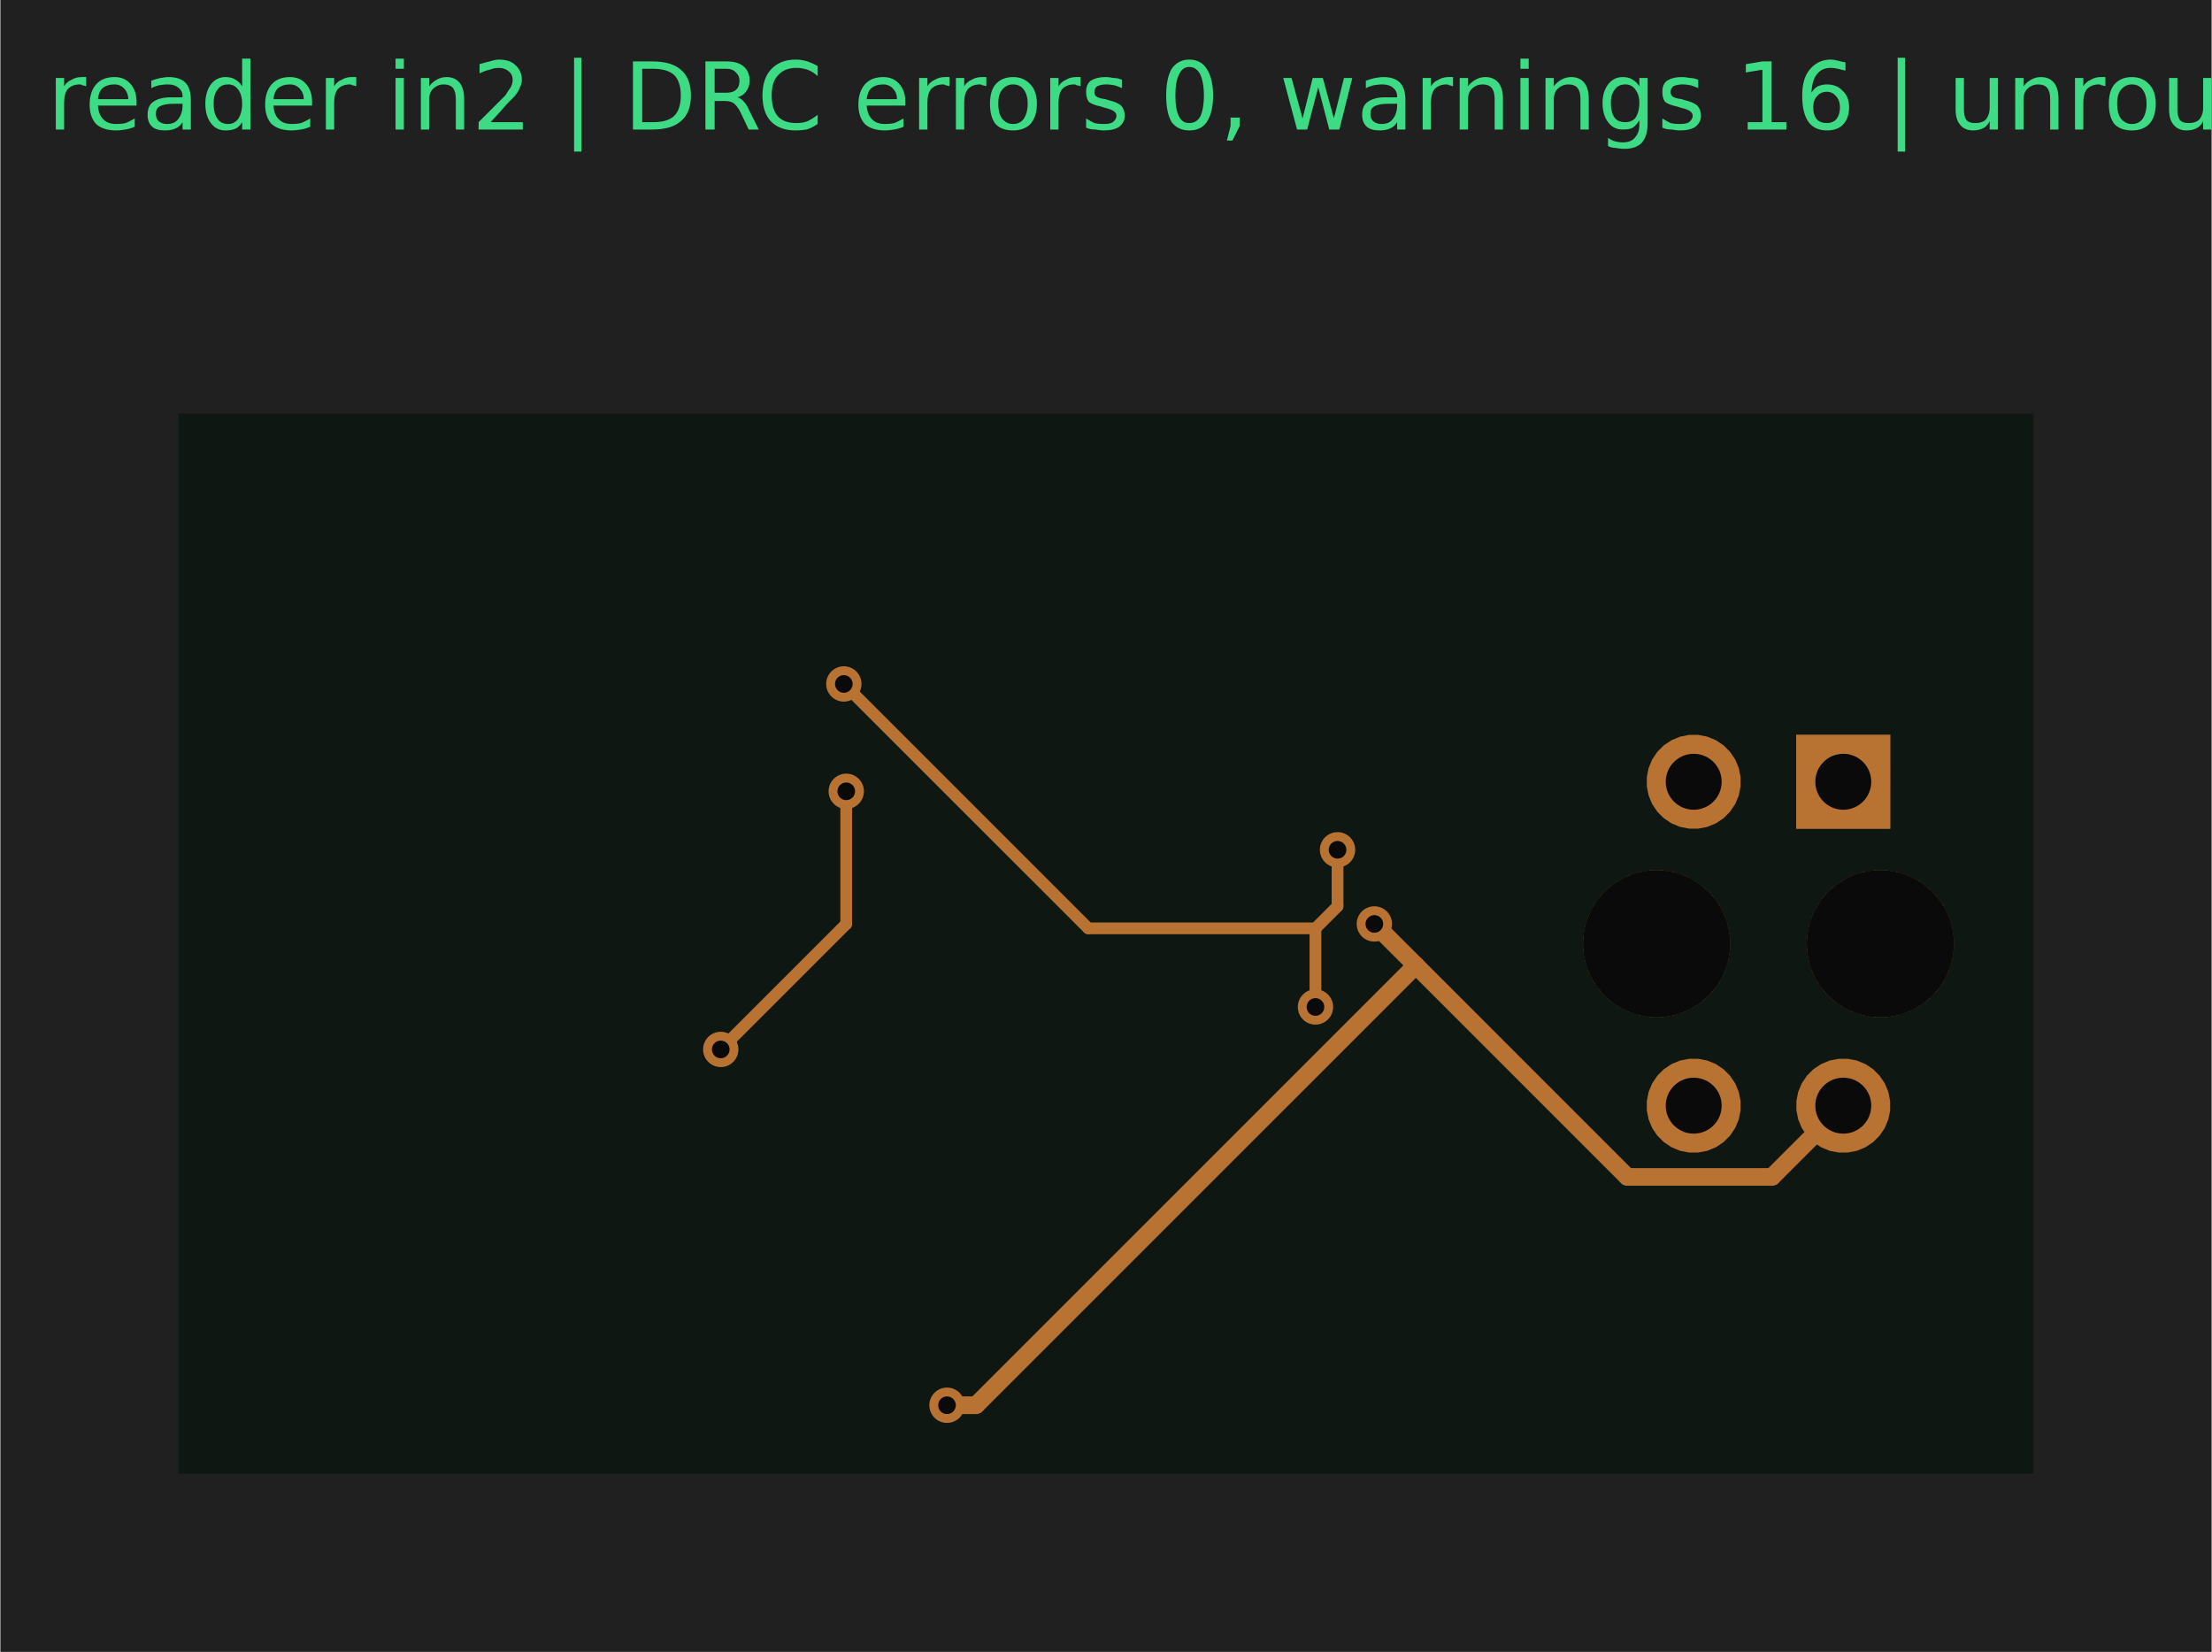
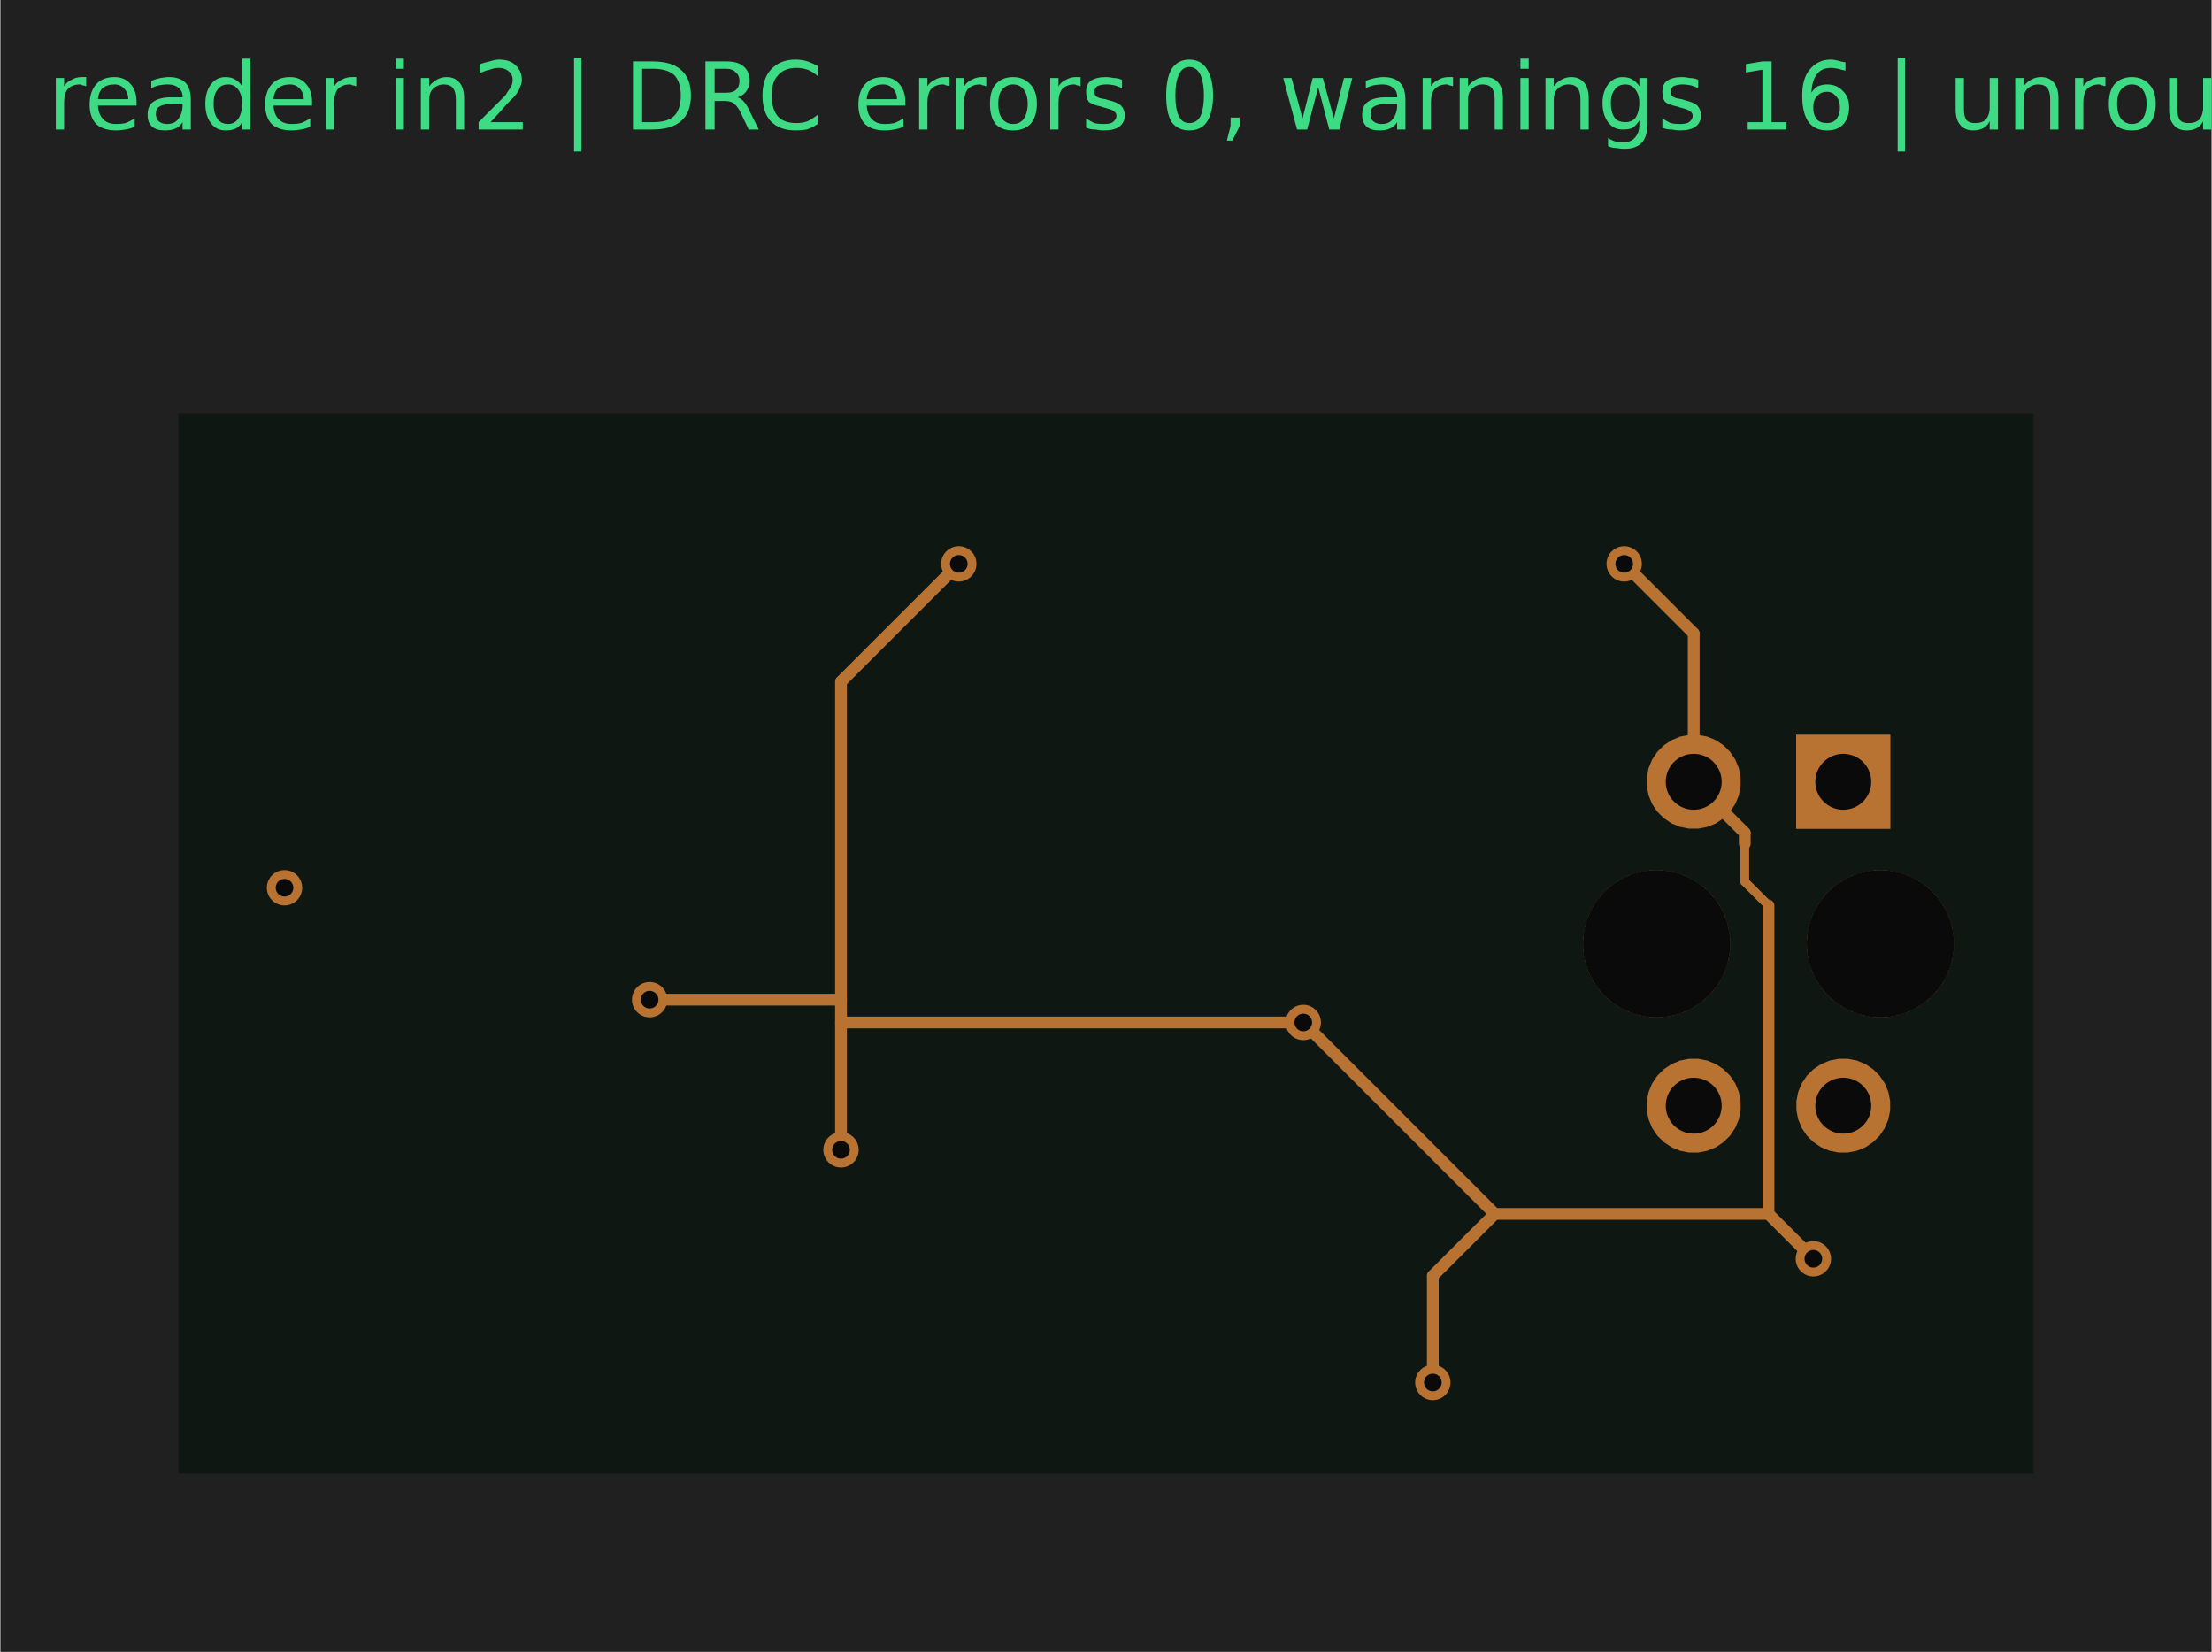
<svg xmlns="http://www.w3.org/2000/svg" width="84.5mm" height="63.1mm" viewBox="0 0 37.550 28.050">
  <rect width="100%" height="100%" fill="#202020" />
  <path d="M 34.525 25.025 L 3.025 25.025 L 3.025 7.025 L 34.525 7.025 Z" fill="#0f1712" fill-opacity="1.00" fill-rule="evenodd" />
-   <path d="M 24.161 16.310 L 24.184 16.364 L 24.184 16.422 L 24.161 16.476 L 24.120 16.518 L 24.066 16.540 L 24.007 16.540 L 23.953 16.518 L 23.931 16.499 L 23.226 15.795 L 23.208 15.772 L 23.185 15.718 L 23.185 15.659 L 23.208 15.605 L 23.249 15.564 L 23.303 15.542 L 23.362 15.542 L 23.416 15.564 L 23.438 15.583 L 24.143 16.287 Z" fill="#b87333" fill-opacity="1.00" fill-rule="evenodd" />
-   <path d="M 23.953 16.268 L 24.007 16.246 L 24.066 16.246 L 24.120 16.268 L 24.161 16.310 L 24.184 16.364 L 24.184 16.422 L 24.161 16.476 L 24.143 16.499 L 16.673 23.968 L 16.651 23.987 L 16.597 24.009 L 16.538 24.009 L 16.484 23.987 L 16.443 23.946 L 16.420 23.892 L 16.420 23.833 L 16.443 23.779 L 16.461 23.756 L 23.931 16.287 Z" fill="#b87333" fill-opacity="1.00" fill-rule="evenodd" />
-   <path d="M 30.114 19.838 L 30.169 19.860 L 30.210 19.901 L 30.232 19.956 L 30.232 20.014 L 30.210 20.068 L 30.169 20.110 L 30.114 20.132 L 30.085 20.135 L 27.628 20.135 L 27.599 20.132 L 27.545 20.110 L 27.504 20.068 L 27.481 20.014 L 27.481 19.956 L 27.504 19.901 L 27.545 19.860 L 27.599 19.838 L 27.628 19.835 L 30.085 19.835 Z" fill="#b87333" fill-opacity="1.00" fill-rule="evenodd" />
-   <path d="M 16.597 23.715 L 16.651 23.738 L 16.692 23.779 L 16.715 23.833 L 16.715 23.892 L 16.692 23.946 L 16.651 23.987 L 16.597 24.009 L 16.567 24.012 L 16.075 24.012 L 16.046 24.009 L 15.992 23.987 L 15.950 23.946 L 15.928 23.892 L 15.928 23.833 L 15.950 23.779 L 15.992 23.738 L 16.046 23.715 L 16.075 23.712 L 16.567 23.712 Z" fill="#b87333" fill-opacity="1.00" fill-rule="evenodd" />
-   <path d="M 27.753 19.901 L 27.776 19.956 L 27.776 20.014 L 27.753 20.068 L 27.712 20.110 L 27.658 20.132 L 27.599 20.132 L 27.545 20.110 L 27.522 20.091 L 23.931 16.499 L 23.912 16.476 L 23.890 16.422 L 23.890 16.364 L 23.912 16.310 L 23.953 16.268 L 24.007 16.246 L 24.066 16.246 L 24.120 16.268 L 24.143 16.287 L 27.734 19.879 Z" fill="#b87333" fill-opacity="1.00" fill-rule="evenodd" />
-   <path d="M 31.212 18.650 L 31.266 18.628 L 31.324 18.628 L 31.378 18.650 L 31.420 18.692 L 31.442 18.746 L 31.442 18.804 L 31.420 18.858 L 31.401 18.881 L 30.191 20.091 L 30.169 20.110 L 30.114 20.132 L 30.056 20.132 L 30.002 20.110 L 29.960 20.068 L 29.938 20.014 L 29.938 19.956 L 29.960 19.901 L 29.979 19.879 L 31.189 18.669 Z" fill="#b87333" fill-opacity="1.00" fill-rule="evenodd" />
-   <path d="M 14.462 15.710 L 14.447 15.746 L 14.419 15.773 L 14.383 15.788 L 14.344 15.788 L 14.308 15.773 L 14.280 15.746 L 14.265 15.710 L 14.264 15.690 L 14.264 13.437 L 14.265 13.418 L 14.280 13.382 L 14.308 13.354 L 14.344 13.339 L 14.383 13.339 L 14.419 13.354 L 14.447 13.382 L 14.462 13.418 L 14.463 13.437 L 14.463 15.690 Z" fill="#b87333" fill-opacity="1.00" fill-rule="evenodd" />
-   <path d="M 14.308 15.607 L 14.344 15.592 L 14.383 15.592 L 14.419 15.607 L 14.447 15.634 L 14.462 15.670 L 14.462 15.710 L 14.447 15.746 L 14.434 15.761 L 12.304 17.891 L 12.289 17.904 L 12.253 17.918 L 12.214 17.918 L 12.178 17.904 L 12.150 17.876 L 12.135 17.840 L 12.135 17.801 L 12.150 17.765 L 12.162 17.750 L 14.293 15.619 Z" fill="#b87333" fill-opacity="1.00" fill-rule="evenodd" />
-   <path d="M 22.352 15.666 L 22.388 15.681 L 22.415 15.709 L 22.430 15.745 L 22.430 15.784 L 22.415 15.820 L 22.388 15.848 L 22.352 15.862 L 22.332 15.864 L 18.473 15.864 L 18.454 15.862 L 18.418 15.848 L 18.390 15.820 L 18.375 15.784 L 18.375 15.745 L 18.390 15.709 L 18.418 15.681 L 18.454 15.666 L 18.473 15.664 L 22.332 15.664 Z" fill="#b87333" fill-opacity="1.00" fill-rule="evenodd" />
-   <path d="M 22.652 15.306 L 22.688 15.291 L 22.727 15.291 L 22.763 15.306 L 22.790 15.334 L 22.805 15.370 L 22.805 15.409 L 22.790 15.445 L 22.778 15.460 L 22.403 15.835 L 22.388 15.848 L 22.352 15.862 L 22.313 15.862 L 22.277 15.848 L 22.249 15.820 L 22.234 15.784 L 22.234 15.745 L 22.249 15.709 L 22.262 15.694 L 22.636 15.319 Z" fill="#b87333" fill-opacity="1.00" fill-rule="evenodd" />
-   <path d="M 22.234 15.745 L 22.249 15.709 L 22.277 15.681 L 22.313 15.666 L 22.352 15.666 L 22.388 15.681 L 22.415 15.709 L 22.430 15.745 L 22.432 15.764 L 22.432 17.099 L 22.430 17.119 L 22.415 17.155 L 22.388 17.182 L 22.352 17.197 L 22.313 17.197 L 22.277 17.182 L 22.249 17.155 L 22.234 17.119 L 22.232 17.099 L 22.232 15.764 Z" fill="#b87333" fill-opacity="1.00" fill-rule="evenodd" />
-   <path d="M 18.556 15.709 L 18.571 15.745 L 18.571 15.784 L 18.556 15.820 L 18.529 15.848 L 18.493 15.862 L 18.454 15.862 L 18.418 15.848 L 18.403 15.835 L 14.252 11.685 L 14.240 11.670 L 14.225 11.634 L 14.225 11.595 L 14.240 11.559 L 14.268 11.531 L 14.304 11.516 L 14.343 11.516 L 14.379 11.531 L 14.394 11.544 L 18.544 15.694 Z" fill="#b87333" fill-opacity="1.00" fill-rule="evenodd" />
-   <path d="M 22.609 14.411 L 22.624 14.375 L 22.652 14.347 L 22.688 14.332 L 22.727 14.332 L 22.763 14.347 L 22.790 14.375 L 22.805 14.411 L 22.807 14.430 L 22.807 15.389 L 22.805 15.409 L 22.790 15.445 L 22.763 15.473 L 22.727 15.488 L 22.688 15.488 L 22.652 15.473 L 22.624 15.445 L 22.609 15.409 L 22.607 15.389 L 22.607 14.430 Z" fill="#b87333" fill-opacity="1.00" fill-rule="evenodd" />
-   <circle cx="23.332" cy="15.689" r="0.300" fill="#b87333" stroke="none" stroke-width="0.150" />
-   <circle cx="23.332" cy="15.689" r="0.150" fill="#0a0a0a" stroke="none" stroke-width="0.150" />
-   <circle cx="16.075" cy="23.862" r="0.300" fill="#b87333" stroke="none" stroke-width="0.150" />
-   <circle cx="16.075" cy="23.862" r="0.150" fill="#0a0a0a" stroke="none" stroke-width="0.150" />
-   <circle cx="12.233" cy="17.820" r="0.300" fill="#b87333" stroke="none" stroke-width="0.150" />
-   <circle cx="12.233" cy="17.820" r="0.150" fill="#0a0a0a" stroke="none" stroke-width="0.150" />
-   <circle cx="14.364" cy="13.437" r="0.300" fill="#b87333" stroke="none" stroke-width="0.150" />
-   <circle cx="14.364" cy="13.437" r="0.150" fill="#0a0a0a" stroke="none" stroke-width="0.150" />
-   <circle cx="14.323" cy="11.614" r="0.300" fill="#b87333" stroke="none" stroke-width="0.150" />
-   <circle cx="14.323" cy="11.614" r="0.150" fill="#0a0a0a" stroke="none" stroke-width="0.150" />
-   <circle cx="22.332" cy="17.099" r="0.300" fill="#b87333" stroke="none" stroke-width="0.150" />
-   <circle cx="22.332" cy="17.099" r="0.150" fill="#0a0a0a" stroke="none" stroke-width="0.150" />
-   <circle cx="22.707" cy="14.430" r="0.300" fill="#b87333" stroke="none" stroke-width="0.150" />
-   <circle cx="22.707" cy="14.430" r="0.150" fill="#0a0a0a" stroke="none" stroke-width="0.150" />
+   <path d="M 30.870 21.319 L 30.885 21.355 L 30.885 21.395 L 30.870 21.431 L 30.843 21.458 L 30.807 21.473 L 30.767 21.473 L 30.731 21.458 L 30.716 21.446 L 29.954 20.684 L 29.942 20.669 L 29.927 20.633 L 29.927 20.593 L 29.942 20.557 L 29.969 20.530 L 30.005 20.515 L 30.045 20.515 L 30.081 20.530 L 30.096 20.542 L 30.858 21.304 Z" fill="#b87333" fill-opacity="1.00" fill-rule="evenodd" />
+   <path d="M 16.219 9.492 L 16.255 9.477 L 16.295 9.477 L 16.331 9.492 L 16.358 9.519 L 16.373 9.555 L 16.373 9.595 L 16.358 9.631 L 16.346 9.646 L 14.346 11.646 L 14.331 11.658 L 14.295 11.673 L 14.255 11.673 L 14.219 11.658 L 14.192 11.631 L 14.177 11.595 L 14.177 11.555 L 14.192 11.519 L 14.204 11.504 L 16.204 9.504 Z" fill="#b87333" fill-opacity="1.00" fill-rule="evenodd" />
+   <path d="M 28.838 10.699 L 28.853 10.735 L 28.853 10.775 L 28.838 10.811 L 28.811 10.838 L 28.775 10.853 L 28.735 10.853 L 28.699 10.838 L 28.684 10.826 L 27.504 9.646 L 27.492 9.631 L 27.477 9.595 L 27.477 9.555 L 27.492 9.519 L 27.519 9.492 L 27.555 9.477 L 27.595 9.477 L 27.631 9.492 L 27.646 9.504 L 28.826 10.684 Z" fill="#b87333" fill-opacity="1.00" fill-rule="evenodd" />
+   <path d="M 28.853 13.295 L 28.838 13.331 L 28.811 13.358 L 28.775 13.373 L 28.735 13.373 L 28.699 13.358 L 28.672 13.331 L 28.657 13.295 L 28.655 13.275 L 28.655 10.755 L 28.657 10.735 L 28.672 10.699 L 28.699 10.672 L 28.735 10.657 L 28.775 10.657 L 28.811 10.672 L 28.838 10.699 L 28.853 10.735 L 28.855 10.755 L 28.855 13.275 Z" fill="#b87333" fill-opacity="1.00" fill-rule="evenodd" />
+   <path d="M 14.373 19.545 L 14.358 19.581 L 14.331 19.608 L 14.295 19.623 L 14.255 19.623 L 14.219 19.608 L 14.192 19.581 L 14.177 19.545 L 14.175 19.525 L 14.175 17.362 L 14.177 17.342 L 14.192 17.306 L 14.219 17.279 L 14.255 17.264 L 14.295 17.264 L 14.331 17.279 L 14.358 17.306 L 14.373 17.342 L 14.375 17.362 L 14.375 19.525 Z" fill="#b87333" fill-opacity="1.00" fill-rule="evenodd" />
+   <path d="M 14.373 17.382 L 14.358 17.418 L 14.331 17.445 L 14.295 17.460 L 14.255 17.460 L 14.219 17.445 L 14.192 17.418 L 14.177 17.382 L 14.175 17.362 L 14.175 16.975 L 14.177 16.955 L 14.192 16.919 L 14.219 16.892 L 14.255 16.877 L 14.295 16.877 L 14.331 16.892 L 14.358 16.919 L 14.373 16.955 L 14.375 16.975 L 14.375 17.362 Z" fill="#b87333" fill-opacity="1.00" fill-rule="evenodd" />
+   <path d="M 29.548 14.316 L 29.560 14.289 L 29.580 14.269 L 29.607 14.257 L 29.637 14.257 L 29.664 14.269 L 29.684 14.289 L 29.695 14.316 L 29.697 14.331 L 29.697 14.972 L 29.695 14.987 L 29.684 15.014 L 29.664 15.034 L 29.637 15.045 L 29.607 15.045 L 29.580 15.034 L 29.560 15.014 L 29.548 14.987 L 29.547 14.972 L 29.547 14.331 Z" fill="#b87333" fill-opacity="1.00" fill-rule="evenodd" />
+   <path d="M 14.295 16.877 L 14.331 16.892 L 14.358 16.919 L 14.373 16.955 L 14.373 16.995 L 14.358 17.031 L 14.331 17.058 L 14.295 17.073 L 14.275 17.075 L 11.025 17.075 L 11.005 17.073 L 10.969 17.058 L 10.942 17.031 L 10.927 16.995 L 10.927 16.955 L 10.942 16.919 L 10.969 16.892 L 11.005 16.877 L 11.025 16.875 L 14.275 16.875 Z" fill="#b87333" fill-opacity="1.00" fill-rule="evenodd" />
+   <path d="M 29.705 14.086 L 29.720 14.122 L 29.720 14.161 L 29.705 14.197 L 29.677 14.225 L 29.641 14.240 L 29.602 14.240 L 29.566 14.225 L 29.551 14.213 L 28.684 13.346 L 28.672 13.331 L 28.657 13.295 L 28.657 13.255 L 28.672 13.219 L 28.699 13.192 L 28.735 13.177 L 28.775 13.177 L 28.811 13.192 L 28.826 13.204 L 29.693 14.071 Z" fill="#b87333" fill-opacity="1.00" fill-rule="evenodd" />
+   <path d="M 14.373 16.995 L 14.358 17.031 L 14.331 17.058 L 14.295 17.073 L 14.255 17.073 L 14.219 17.058 L 14.192 17.031 L 14.177 16.995 L 14.175 16.975 L 14.175 11.575 L 14.177 11.555 L 14.192 11.519 L 14.219 11.492 L 14.255 11.477 L 14.295 11.477 L 14.331 11.492 L 14.358 11.519 L 14.373 11.555 L 14.375 11.575 L 14.375 16.975 Z" fill="#b87333" fill-opacity="1.00" fill-rule="evenodd" />
+   <path d="M 29.927 15.355 L 29.942 15.319 L 29.969 15.292 L 30.005 15.277 L 30.045 15.277 L 30.081 15.292 L 30.108 15.319 L 30.123 15.355 L 30.125 15.375 L 30.125 20.613 L 30.123 20.633 L 30.108 20.669 L 30.081 20.696 L 30.045 20.711 L 30.005 20.711 L 29.969 20.696 L 29.942 20.669 L 29.927 20.633 L 29.925 20.613 L 29.925 15.375 Z" fill="#b87333" fill-opacity="1.00" fill-rule="evenodd" />
+   <path d="M 25.320 20.530 L 25.356 20.515 L 25.396 20.515 L 25.432 20.530 L 25.459 20.557 L 25.474 20.593 L 25.474 20.633 L 25.459 20.669 L 25.447 20.684 L 24.396 21.735 L 24.381 21.747 L 24.345 21.762 L 24.305 21.762 L 24.269 21.747 L 24.242 21.720 L 24.227 21.684 L 24.227 21.644 L 24.242 21.608 L 24.254 21.593 L 25.305 20.542 Z" fill="#b87333" fill-opacity="1.00" fill-rule="evenodd" />
+   <path d="M 25.459 20.557 L 25.474 20.593 L 25.474 20.633 L 25.459 20.669 L 25.432 20.696 L 25.396 20.711 L 25.356 20.711 L 25.320 20.696 L 25.305 20.684 L 22.054 17.433 L 22.042 17.418 L 22.027 17.382 L 22.027 17.342 L 22.042 17.306 L 22.069 17.279 L 22.105 17.264 L 22.145 17.264 L 22.181 17.279 L 22.196 17.291 L 25.447 20.542 Z" fill="#b87333" fill-opacity="1.00" fill-rule="evenodd" />
+   <path d="M 30.045 20.515 L 30.081 20.530 L 30.108 20.557 L 30.123 20.593 L 30.123 20.633 L 30.108 20.669 L 30.081 20.696 L 30.045 20.711 L 30.025 20.713 L 25.376 20.713 L 25.356 20.711 L 25.320 20.696 L 25.293 20.669 L 25.278 20.633 L 25.278 20.593 L 25.293 20.557 L 25.320 20.530 L 25.356 20.515 L 25.376 20.513 L 30.025 20.513 Z" fill="#b87333" fill-opacity="1.00" fill-rule="evenodd" />
+   <path d="M 30.087 15.333 L 30.099 15.360 L 30.099 15.390 L 30.087 15.417 L 30.067 15.437 L 30.040 15.449 L 30.010 15.449 L 29.983 15.437 L 29.972 15.428 L 29.569 15.025 L 29.560 15.014 L 29.548 14.987 L 29.548 14.957 L 29.560 14.930 L 29.580 14.910 L 29.607 14.898 L 29.637 14.898 L 29.664 14.910 L 29.675 14.919 L 30.078 15.322 Z" fill="#b87333" fill-opacity="1.00" fill-rule="evenodd" />
+   <path d="M 22.145 17.264 L 22.181 17.279 L 22.208 17.306 L 22.223 17.342 L 22.223 17.382 L 22.208 17.418 L 22.181 17.445 L 22.145 17.460 L 22.125 17.462 L 14.275 17.462 L 14.255 17.460 L 14.219 17.445 L 14.192 17.418 L 14.177 17.382 L 14.177 17.342 L 14.192 17.306 L 14.219 17.279 L 14.255 17.264 L 14.275 17.262 L 22.125 17.262 Z" fill="#b87333" fill-opacity="1.00" fill-rule="evenodd" />
+   <path d="M 24.423 23.495 L 24.408 23.531 L 24.381 23.558 L 24.345 23.573 L 24.305 23.573 L 24.269 23.558 L 24.242 23.531 L 24.227 23.495 L 24.225 23.475 L 24.225 21.664 L 24.227 21.644 L 24.242 21.608 L 24.269 21.581 L 24.305 21.566 L 24.345 21.566 L 24.381 21.581 L 24.408 21.608 L 24.423 21.644 L 24.425 21.664 L 24.425 23.475 Z" fill="#b87333" fill-opacity="1.00" fill-rule="evenodd" />
+   <path d="M 29.524 14.122 L 29.539 14.086 L 29.566 14.059 L 29.602 14.044 L 29.641 14.044 L 29.677 14.059 L 29.705 14.086 L 29.720 14.122 L 29.722 14.142 L 29.722 14.331 L 29.720 14.350 L 29.705 14.386 L 29.677 14.414 L 29.641 14.429 L 29.602 14.429 L 29.566 14.414 L 29.539 14.386 L 29.524 14.350 L 29.522 14.331 L 29.522 14.142 Z" fill="#b87333" fill-opacity="1.00" fill-rule="evenodd" />
+   <circle cx="30.787" cy="21.375" r="0.300" fill="#b87333" stroke="none" stroke-width="0.150" />
+   <circle cx="30.787" cy="21.375" r="0.150" fill="#0a0a0a" stroke="none" stroke-width="0.150" />
+   <circle cx="4.825" cy="15.075" r="0.300" fill="#b87333" stroke="none" stroke-width="0.150" />
+   <circle cx="4.825" cy="15.075" r="0.150" fill="#0a0a0a" stroke="none" stroke-width="0.150" />
+   <circle cx="22.125" cy="17.362" r="0.300" fill="#b87333" stroke="none" stroke-width="0.150" />
+   <circle cx="22.125" cy="17.362" r="0.150" fill="#0a0a0a" stroke="none" stroke-width="0.150" />
+   <circle cx="24.325" cy="23.475" r="0.300" fill="#b87333" stroke="none" stroke-width="0.150" />
+   <circle cx="24.325" cy="23.475" r="0.150" fill="#0a0a0a" stroke="none" stroke-width="0.150" />
+   <circle cx="11.025" cy="16.975" r="0.300" fill="#b87333" stroke="none" stroke-width="0.150" />
+   <circle cx="11.025" cy="16.975" r="0.150" fill="#0a0a0a" stroke="none" stroke-width="0.150" />
+   <circle cx="27.575" cy="9.575" r="0.300" fill="#b87333" stroke="none" stroke-width="0.150" />
+   <circle cx="27.575" cy="9.575" r="0.150" fill="#0a0a0a" stroke="none" stroke-width="0.150" />
+   <circle cx="14.275" cy="19.525" r="0.300" fill="#b87333" stroke="none" stroke-width="0.150" />
+   <circle cx="14.275" cy="19.525" r="0.150" fill="#0a0a0a" stroke="none" stroke-width="0.150" />
+   <circle cx="16.275" cy="9.575" r="0.300" fill="#b87333" stroke="none" stroke-width="0.150" />
+   <circle cx="16.275" cy="9.575" r="0.150" fill="#0a0a0a" stroke="none" stroke-width="0.150" />
  <path d="M 29.371 15.927 L 29.340 15.733 L 29.280 15.547 L 29.191 15.372 L 29.076 15.213 L 28.937 15.074 L 28.778 14.959 L 28.603 14.870 L 28.417 14.810 L 28.223 14.779 L 28.027 14.779 L 27.833 14.810 L 27.647 14.870 L 27.472 14.959 L 27.313 15.074 L 27.174 15.213 L 27.059 15.372 L 26.970 15.547 L 26.910 15.733 L 26.879 15.927 L 26.879 16.123 L 26.910 16.317 L 26.970 16.503 L 27.059 16.678 L 27.174 16.837 L 27.313 16.976 L 27.472 17.091 L 27.647 17.180 L 27.833 17.240 L 28.027 17.271 L 28.223 17.271 L 28.417 17.240 L 28.603 17.180 L 28.778 17.091 L 28.937 16.976 L 29.076 16.837 L 29.191 16.678 L 29.280 16.503 L 29.340 16.317 L 29.371 16.123 L 29.371 15.927 Z" fill="#b87333" fill-opacity="1.00" fill-rule="evenodd" />
  <circle cx="28.125" cy="16.025" r="1.250" fill="#0a0a0a" stroke="none" stroke-width="0.150" />
  <path d="M 33.171 15.927 L 33.140 15.733 L 33.080 15.547 L 32.991 15.372 L 32.876 15.213 L 32.737 15.074 L 32.578 14.959 L 32.403 14.870 L 32.217 14.810 L 32.023 14.779 L 31.827 14.779 L 31.633 14.810 L 31.447 14.870 L 31.272 14.959 L 31.113 15.074 L 30.974 15.213 L 30.859 15.372 L 30.770 15.547 L 30.710 15.733 L 30.679 15.927 L 30.679 16.123 L 30.710 16.317 L 30.770 16.503 L 30.859 16.678 L 30.974 16.837 L 31.113 16.976 L 31.272 17.091 L 31.447 17.180 L 31.633 17.240 L 31.827 17.271 L 32.023 17.271 L 32.217 17.240 L 32.403 17.180 L 32.578 17.091 L 32.737 16.976 L 32.876 16.837 L 32.991 16.678 L 33.080 16.503 L 33.140 16.317 L 33.171 16.123 L 33.171 15.927 Z" fill="#b87333" fill-opacity="1.00" fill-rule="evenodd" />
  <circle cx="31.925" cy="16.025" r="1.250" fill="#0a0a0a" stroke="none" stroke-width="0.150" />
  <path d="M 30.495 14.075 L 30.495 12.475 L 32.095 12.475 L 32.095 14.075 Z" fill="#b87333" fill-opacity="1.00" fill-rule="evenodd" />
  <circle cx="31.295" cy="13.275" r="0.475" fill="#0a0a0a" stroke="none" stroke-width="0.150" />
  <path d="M 29.551 13.197 L 29.521 13.043 L 29.461 12.898 L 29.373 12.767 L 29.263 12.657 L 29.132 12.569 L 28.987 12.509 L 28.833 12.479 L 28.677 12.479 L 28.523 12.509 L 28.378 12.569 L 28.247 12.657 L 28.137 12.767 L 28.049 12.898 L 27.989 13.043 L 27.959 13.197 L 27.959 13.353 L 27.989 13.507 L 28.049 13.652 L 28.137 13.783 L 28.247 13.893 L 28.378 13.981 L 28.523 14.041 L 28.677 14.071 L 28.833 14.071 L 28.987 14.041 L 29.132 13.981 L 29.263 13.893 L 29.373 13.783 L 29.461 13.652 L 29.521 13.507 L 29.551 13.353 L 29.551 13.197 Z" fill="#b87333" fill-opacity="1.00" fill-rule="evenodd" />
  <circle cx="28.755" cy="13.275" r="0.475" fill="#0a0a0a" stroke="none" stroke-width="0.150" />
  <path d="M 32.091 18.697 L 32.061 18.543 L 32.001 18.398 L 31.913 18.267 L 31.803 18.157 L 31.672 18.069 L 31.527 18.009 L 31.373 17.979 L 31.217 17.979 L 31.063 18.009 L 30.918 18.069 L 30.787 18.157 L 30.677 18.267 L 30.589 18.398 L 30.529 18.543 L 30.499 18.697 L 30.499 18.853 L 30.529 19.007 L 30.589 19.152 L 30.677 19.283 L 30.787 19.393 L 30.918 19.481 L 31.063 19.541 L 31.217 19.571 L 31.373 19.571 L 31.527 19.541 L 31.672 19.481 L 31.803 19.393 L 31.913 19.283 L 32.001 19.152 L 32.061 19.007 L 32.091 18.853 L 32.091 18.697 Z" fill="#b87333" fill-opacity="1.00" fill-rule="evenodd" />
  <circle cx="31.295" cy="18.775" r="0.475" fill="#0a0a0a" stroke="none" stroke-width="0.150" />
  <path d="M 29.551 18.697 L 29.521 18.543 L 29.461 18.398 L 29.373 18.267 L 29.263 18.157 L 29.132 18.069 L 28.987 18.009 L 28.833 17.979 L 28.677 17.979 L 28.523 18.009 L 28.378 18.069 L 28.247 18.157 L 28.137 18.267 L 28.049 18.398 L 27.989 18.543 L 27.959 18.697 L 27.959 18.853 L 27.989 19.007 L 28.049 19.152 L 28.137 19.283 L 28.247 19.393 L 28.378 19.481 L 28.523 19.541 L 28.677 19.571 L 28.833 19.571 L 28.987 19.541 L 29.132 19.481 L 29.263 19.393 L 29.373 19.283 L 29.461 19.152 L 29.521 19.007 L 29.551 18.853 L 29.551 18.697 Z" fill="#b87333" fill-opacity="1.00" fill-rule="evenodd" />
  <circle cx="28.755" cy="18.775" r="0.475" fill="#0a0a0a" stroke="none" stroke-width="0.150" />
  <text x="0.800" y="2.200" font-family="DejaVu Sans, sans-serif" font-size="1.60" fill="#3ddc84">reader in2 | DRC errors 0, warnings 16 | unrouted 0</text>
</svg>
